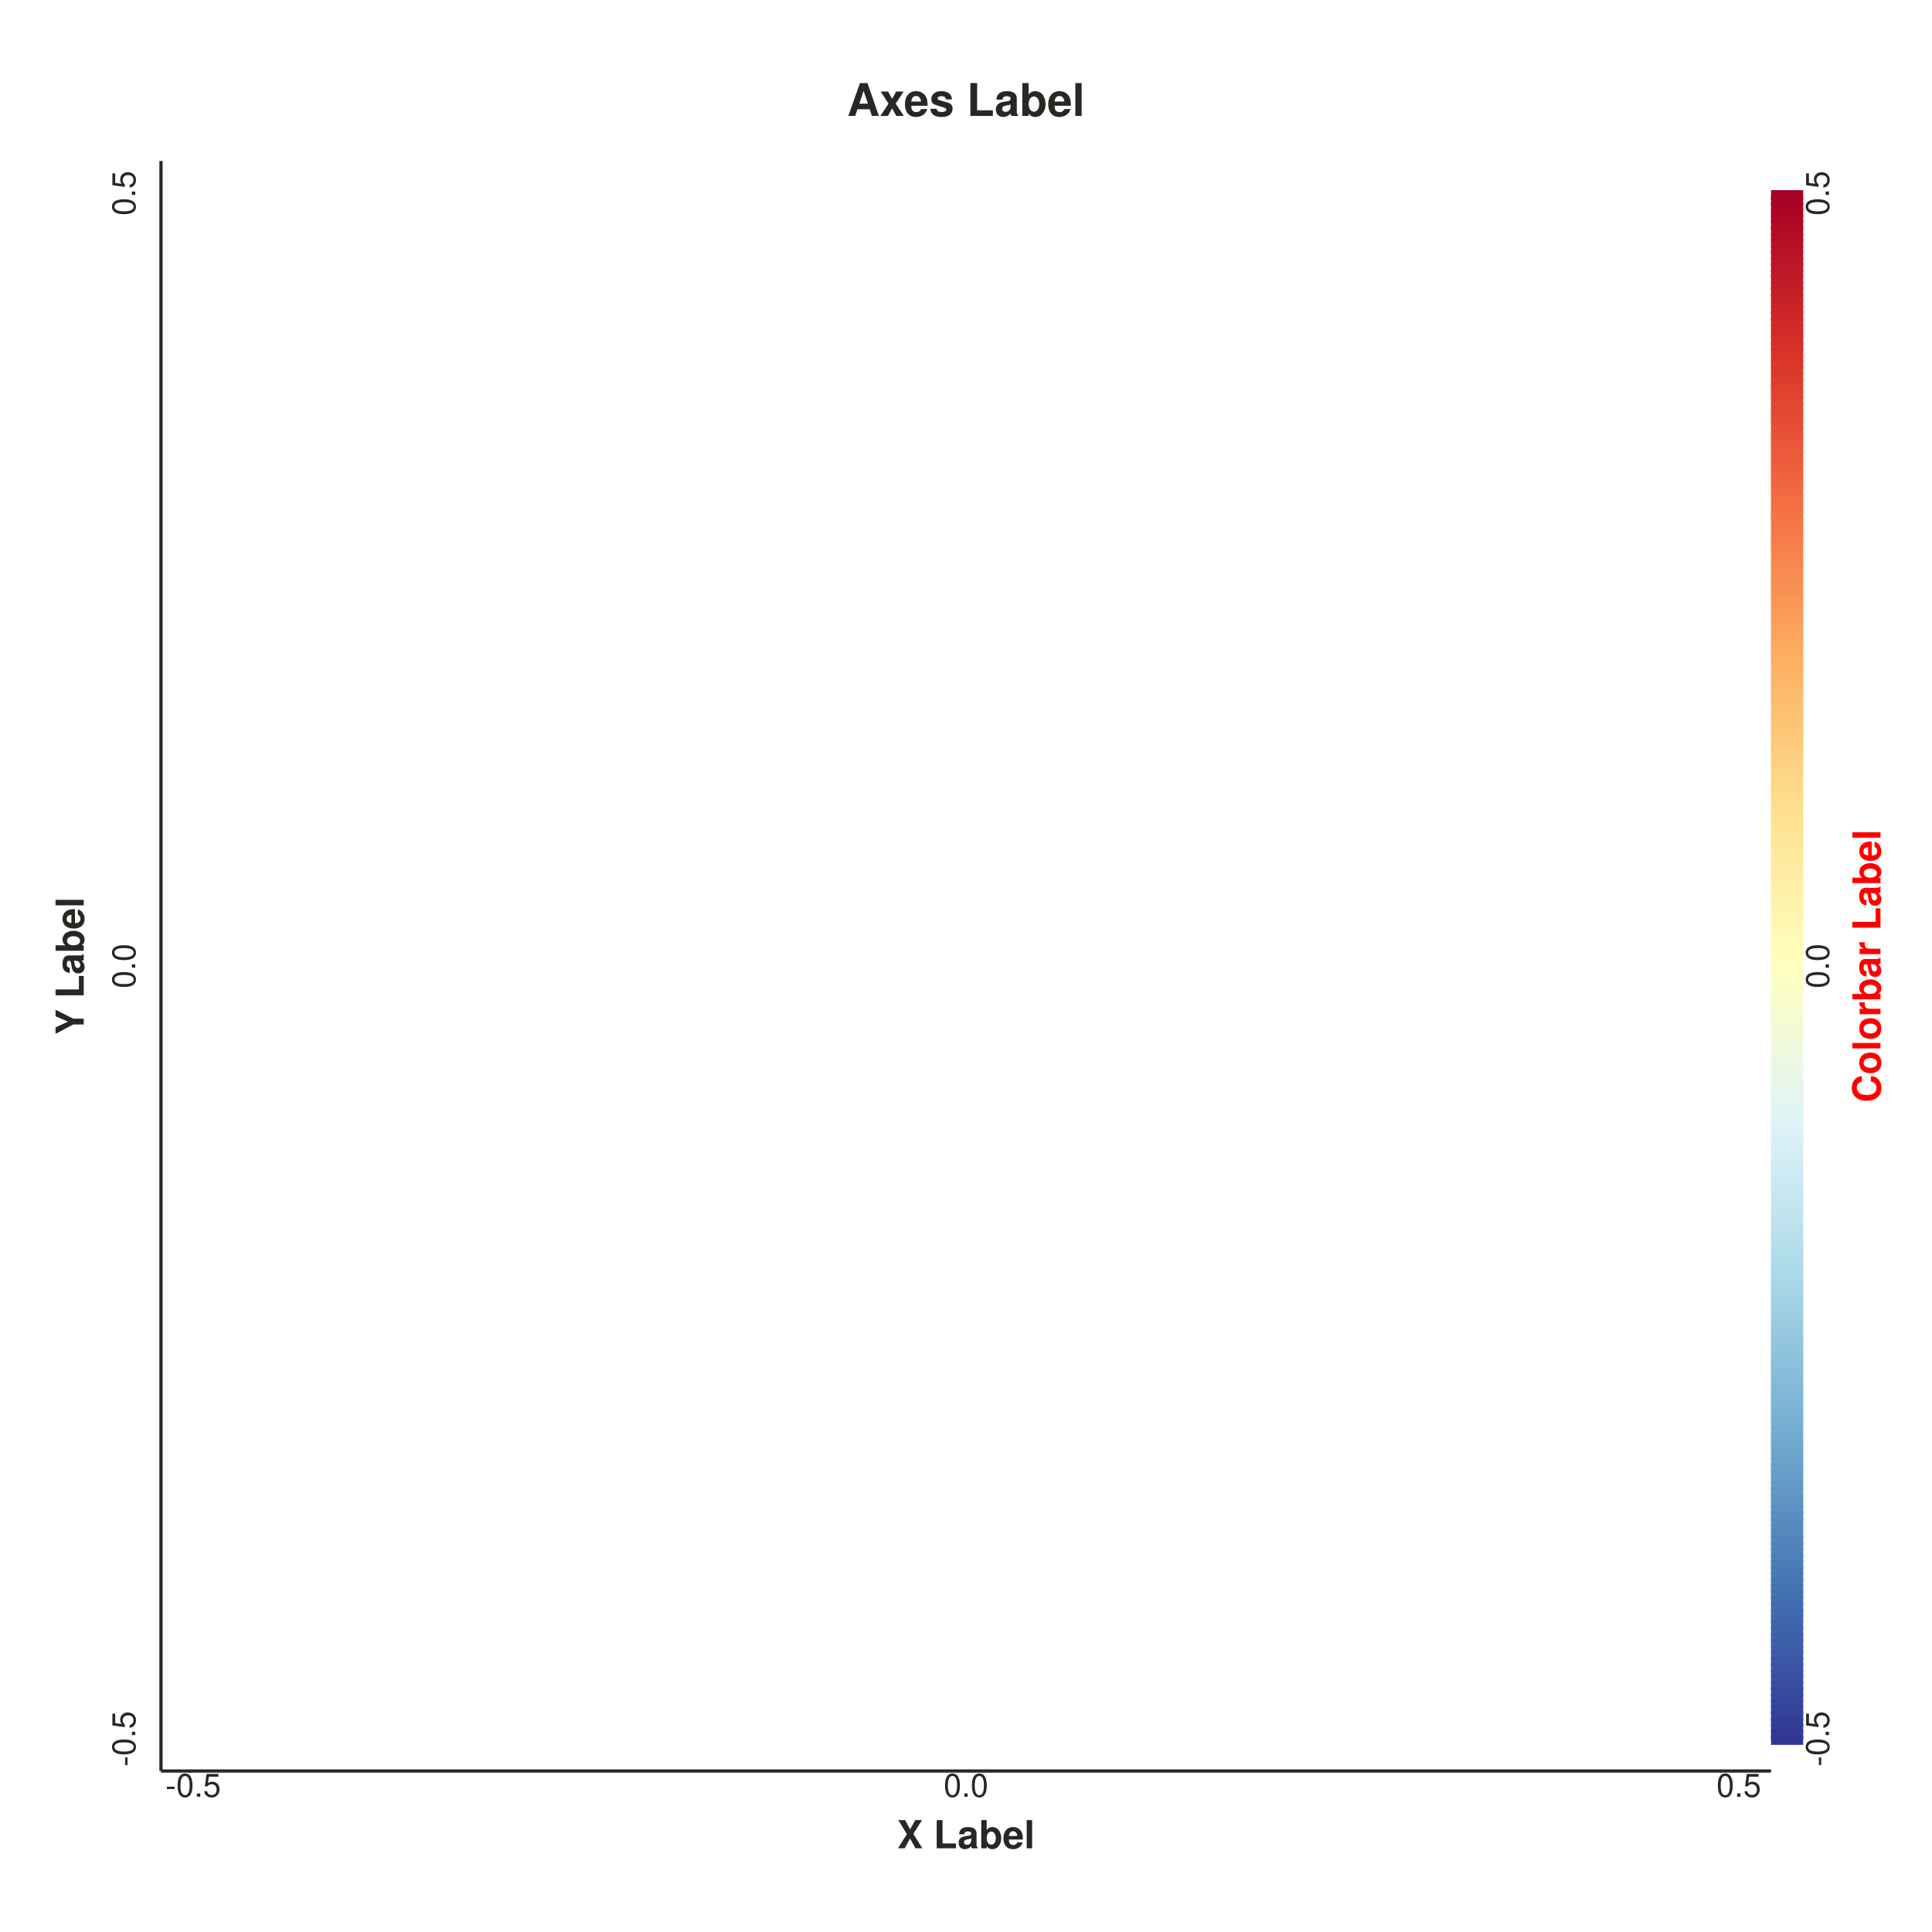
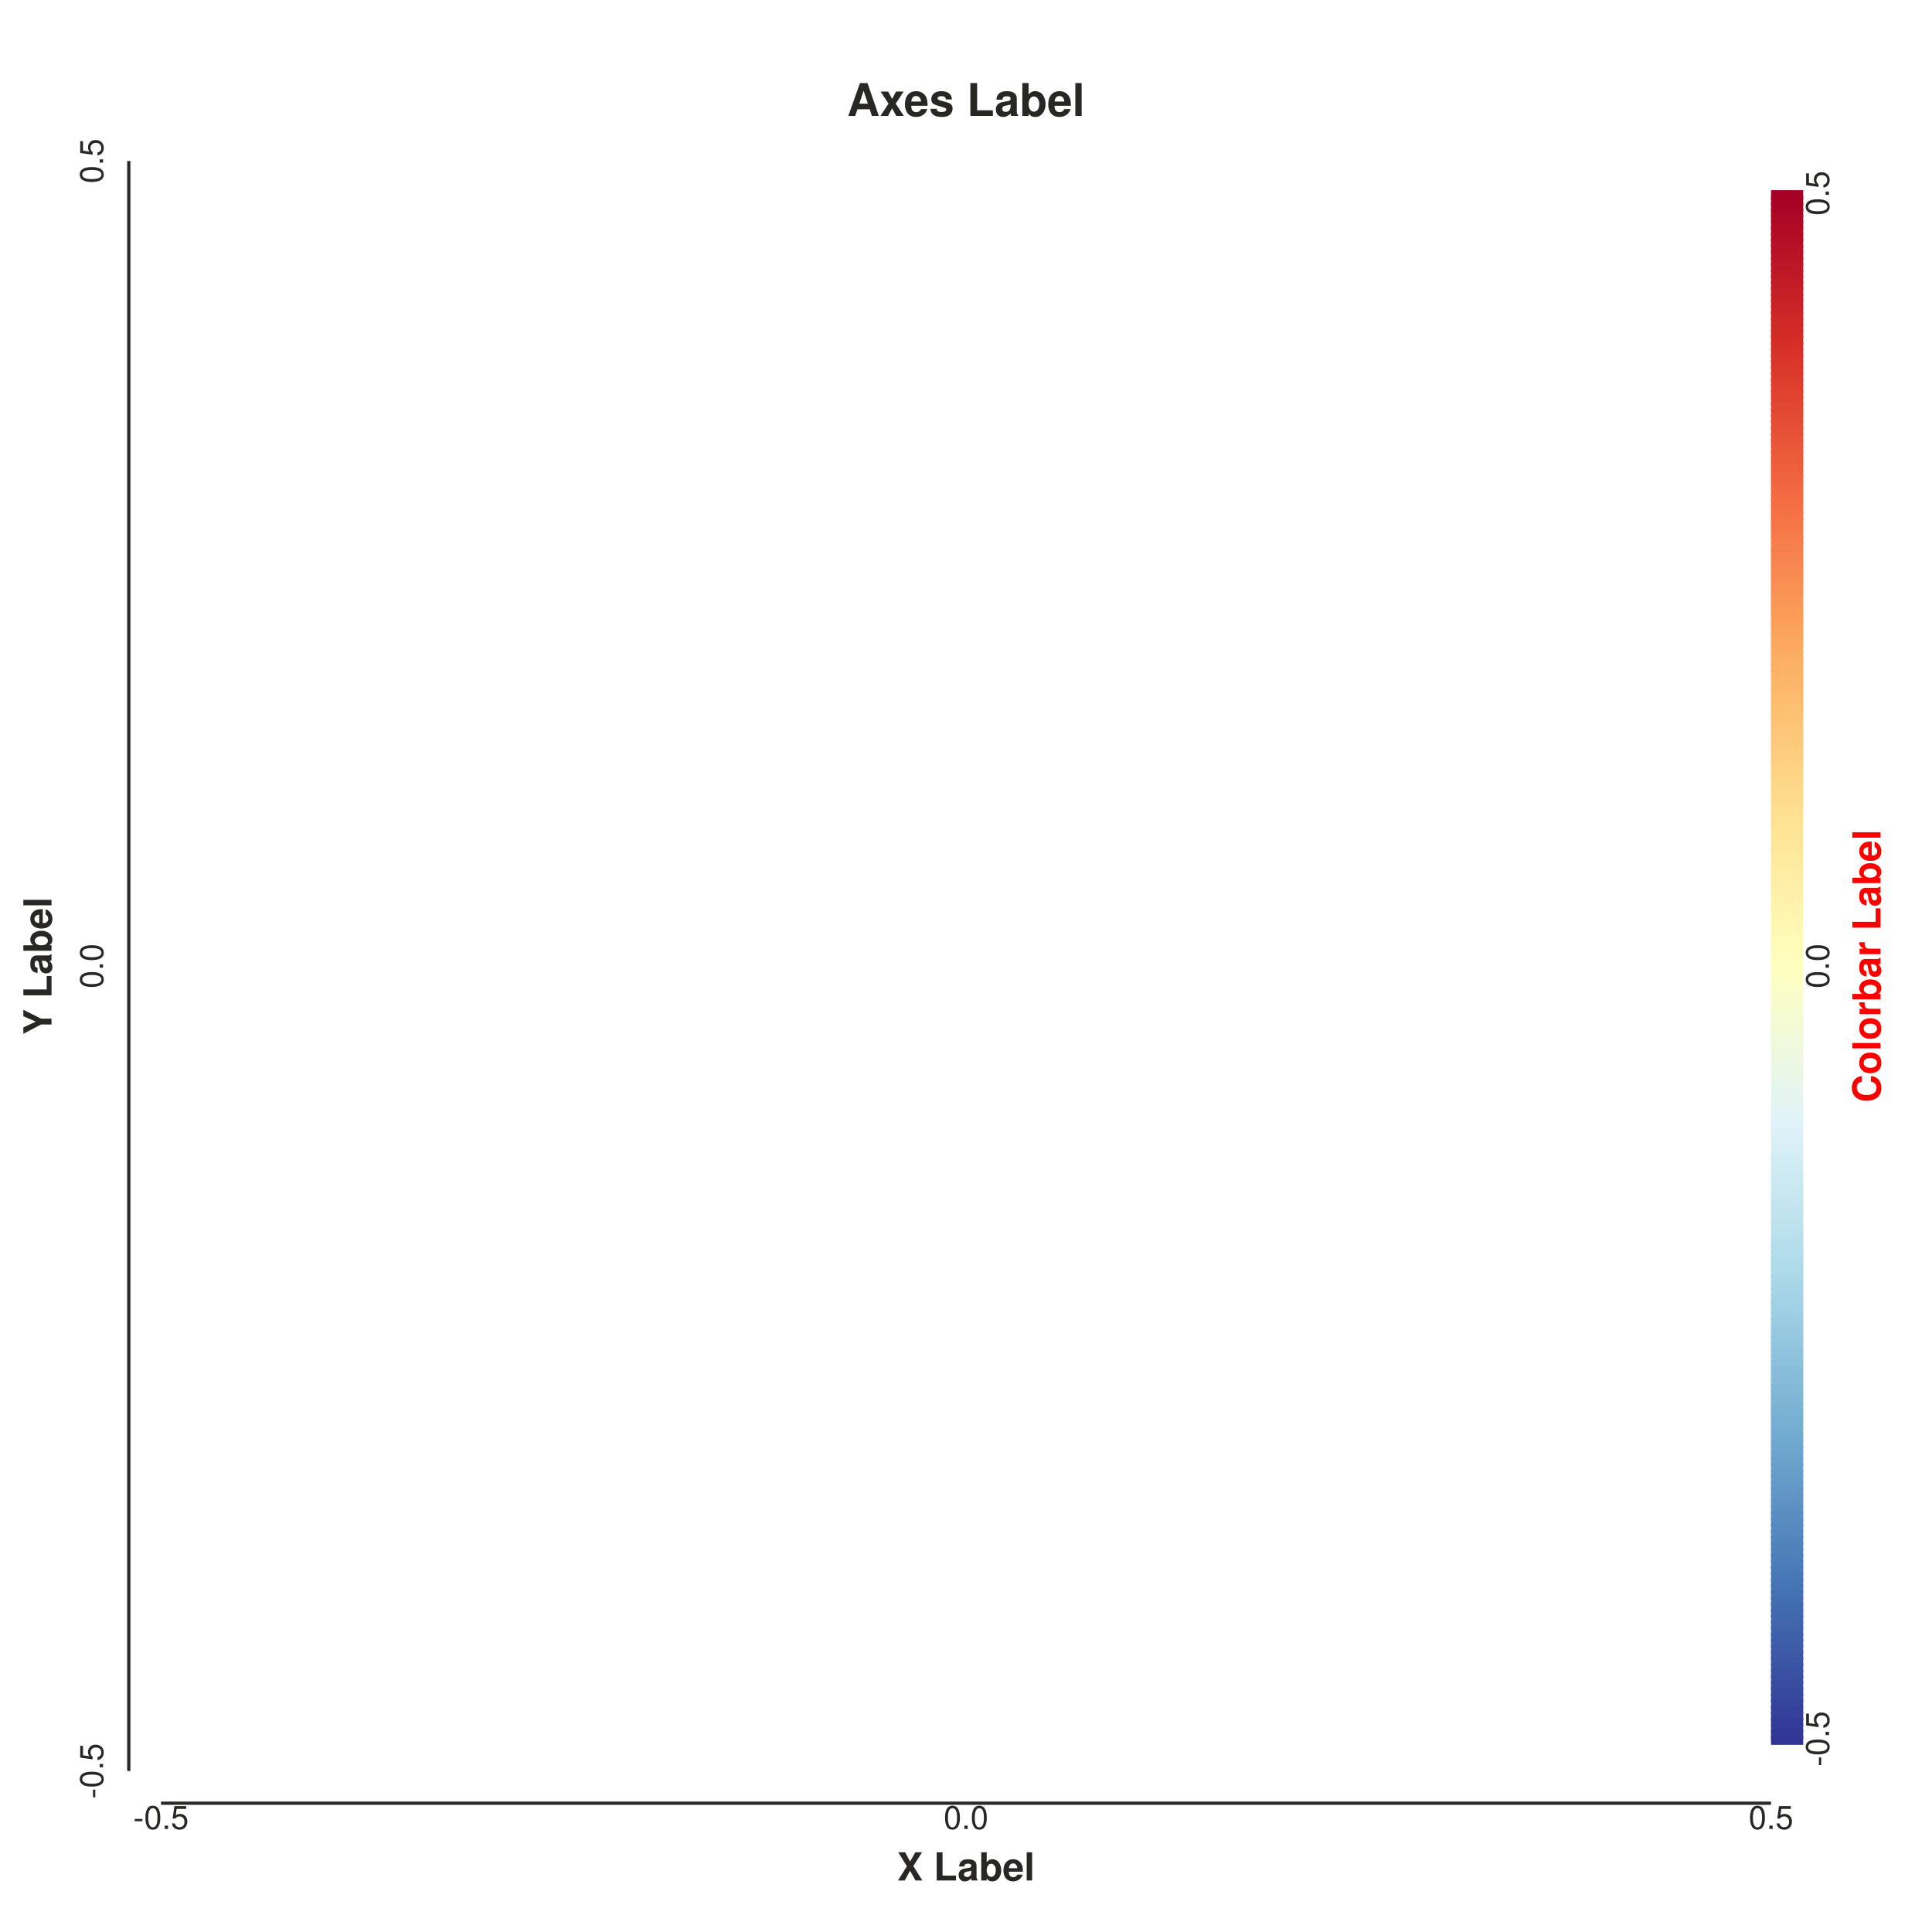
- <svg xmlns="http://www.w3.org/2000/svg" height="600px" id="tad67b047d6a0452ea44607492c985e0f" preserveAspectRatio="xMidYMid meet" style="background-color:transparent;fill:rgb(16.1%,15.3%,14.1%);fill-opacity:1.0;font-family:helvetica;font-size:12px;opacity:1.0;stroke:rgb(16.1%,15.3%,14.1%);stroke-opacity:1.0;stroke-width:1.0" viewBox="0 0 600 600" width="600px">
-   <g class="toyplot-axes-Cartesian" id="te97f34fe717a48dda8a0918923154b7d">
-     <clipPath id="t7660d9fd6c064dae98c4d56d64878d13">
-       <rect height="500.0" width="500.0" x="50.0" y="50.0" />
+ <svg xmlns="http://www.w3.org/2000/svg" height="600px" id="ta9444d2908e043528912132c8da3cff2" preserveAspectRatio="xMidYMid meet" style="background-color:transparent;fill:rgb(16.1%,15.3%,14.1%);fill-opacity:1.0;font-family:helvetica;font-size:12px;opacity:1.0;stroke:rgb(16.1%,15.3%,14.1%);stroke-opacity:1.0;stroke-width:1.0" viewBox="0 0 600 600" width="600px">
+   <g class="toyplot-axes-Cartesian" id="t49d919860e3647e69c3ad675864f06cf">
+     <clipPath id="t19ff2b7565f149308e9a0a585070898d">
+       <rect height="520.0" width="520.0" x="40.0" y="40.0" />
    </clipPath>
-     <g class="toyplot-coordinate-events" clip-path="url(#t7660d9fd6c064dae98c4d56d64878d13)" style="cursor:crosshair">
+     <g class="toyplot-coordinate-events" clip-path="url(#t19ff2b7565f149308e9a0a585070898d)" style="cursor:crosshair">
      <rect height="500.0" style="pointer-events:all;visibility:hidden" width="500.0" x="50.0" y="50.0" />
    </g>
    <g class="toyplot-coordinates" style="visibility:hidden">
      <rect height="14.0" style="fill:rgb(100%,100%,100%);fill-opacity:1.0;opacity:0.75;stroke:none" width="90.0" x="450.0" y="60.0" />
      <text style="alignment-baseline:middle;font-size:10px;font-weight:normal;stroke:none;text-anchor:middle" x="495.0" y="67.0" />
    </g>
-     <line style="" x1="50.0" x2="550.0" y1="550.0" y2="550.0" />
-     <g>
-       <text style="alignment-baseline:middle;baseline-shift:-80%;font-size:10px;font-weight:normal;stroke:none;text-anchor:middle" x="60.0" y="550.0">-0.5</text>
-       <text style="alignment-baseline:middle;baseline-shift:-80%;font-size:10px;font-weight:normal;stroke:none;text-anchor:middle" x="300.0" y="550.0">0.0</text>
-       <text style="alignment-baseline:middle;baseline-shift:-80%;font-size:10px;font-weight:normal;stroke:none;text-anchor:middle" x="540.0" y="550.0">0.5</text>
-     </g>
-     <text style="alignment-baseline:middle;baseline-shift:-200%;font-weight:bold;stroke:none;text-anchor:middle" x="300.0" y="550.0">X Label</text>
-     <line style="" x1="50.0" x2="50.0" y1="50.0" y2="550.0" />
-     <g>
-       <text style="alignment-baseline:middle;baseline-shift:80%;font-size:10px;font-weight:normal;stroke:none;text-anchor:middle" transform="rotate(-90, 50.0, 540.0)" x="50.0" y="540.0">-0.5</text>
-       <text style="alignment-baseline:middle;baseline-shift:80%;font-size:10px;font-weight:normal;stroke:none;text-anchor:middle" transform="rotate(-90, 50.0, 300.0)" x="50.0" y="300.0">0.0</text>
-       <text style="alignment-baseline:middle;baseline-shift:80%;font-size:10px;font-weight:normal;stroke:none;text-anchor:middle" transform="rotate(-90, 50.0, 60.0)" x="50.0" y="60.0">0.5</text>
-     </g>
-     <text style="alignment-baseline:middle;baseline-shift:200%;font-weight:bold;stroke:none;text-anchor:middle" transform="rotate(-90, 50.0, 300.0)" x="50.0" y="300.0">Y Label</text>
+     <g class="toyplot-axes-Axis" id="t7759de7f606842adad651f2b7eb9f773" transform="translate(50.0,560.0) rotate(0.0)">
+       <line style="" x1="0" x2="500.0" y1="0" y2="0" />
+       <g>
+         <text style="alignment-baseline:middle;baseline-shift:-80%;font-size:10px;font-weight:normal;stroke:none;text-anchor:middle" x="0.0" y="0">-0.5</text>
+         <text style="alignment-baseline:middle;baseline-shift:-80%;font-size:10px;font-weight:normal;stroke:none;text-anchor:middle" x="250.0" y="0">0.0</text>
+         <text style="alignment-baseline:middle;baseline-shift:-80%;font-size:10px;font-weight:normal;stroke:none;text-anchor:middle" x="500.0" y="0">0.5</text>
+       </g>
+       <text style="alignment-baseline:middle;baseline-shift:-200%;font-weight:bold;stroke:none;text-anchor:middle" x="250.0" y="0">X Label</text>
+     </g>
+     <g class="toyplot-axes-Axis" id="t09ddad54df3543dd999161dc04111554" transform="translate(40.0,550.0) rotate(-90.0)">
+       <line style="" x1="0" x2="500.0" y1="0" y2="0" />
+       <g>
+         <text style="alignment-baseline:middle;baseline-shift:80%;font-size:10px;font-weight:normal;stroke:none;text-anchor:middle" x="0.0" y="0">-0.5</text>
+         <text style="alignment-baseline:middle;baseline-shift:80%;font-size:10px;font-weight:normal;stroke:none;text-anchor:middle" x="250.0" y="0">0.0</text>
+         <text style="alignment-baseline:middle;baseline-shift:80%;font-size:10px;font-weight:normal;stroke:none;text-anchor:middle" x="500.0" y="0">0.5</text>
+       </g>
+       <text style="alignment-baseline:middle;baseline-shift:200%;font-weight:bold;stroke:none;text-anchor:middle" x="250.0" y="0">Y Label</text>
+     </g>
    <text style="alignment-baseline:middle;baseline-shift:100%;font-size:14px;font-weight:bold;stroke:none;text-anchor:middle" x="300.0" y="50.0">Axes Label</text>
  </g>
-   <g class="toyplot-mark-VColorBar" id="td8bb5b72dbf9496f9629db7511c895cd" style="">
+   <g class="toyplot-mark-VColorBar" id="t79576918c6d8495da832d795772042f5" style="">
    <rect height="2.824" style="fill:rgb(64.7%,0%,14.9%);fill-opacity:1.0;stroke:none" width="10.0" x="550.0" y="59.059" />
    <rect height="2.824" style="fill:rgb(65.5%,0.738%,14.9%);fill-opacity:1.0;stroke:none" width="10.0" x="550.0" y="60.941" />
    <rect height="2.824" style="fill:rgb(66.2%,1.48%,14.9%);fill-opacity:1.0;stroke:none" width="10.0" x="550.0" y="62.824" />
    <rect height="2.824" style="fill:rgb(67%,2.21%,14.9%);fill-opacity:1.0;stroke:none" width="10.0" x="550.0" y="64.706" />
    <rect height="2.824" style="fill:rgb(67.8%,2.95%,15%);fill-opacity:1.0;stroke:none" width="10.0" x="550.0" y="66.588" />
    <rect height="2.824" style="fill:rgb(68.6%,3.69%,15%);fill-opacity:1.0;stroke:none" width="10.0" x="550.0" y="68.471" />
    <rect height="2.824" style="fill:rgb(69.3%,4.43%,15%);fill-opacity:1.0;stroke:none" width="10.0" x="550.0" y="70.353" />
    <rect height="2.824" style="fill:rgb(70.1%,5.17%,15%);fill-opacity:1.0;stroke:none" width="10.0" x="550.0" y="72.235" />
    <rect height="2.824" style="fill:rgb(70.9%,5.91%,15%);fill-opacity:1.0;stroke:none" width="10.0" x="550.0" y="74.118" />
    <rect height="2.824" style="fill:rgb(71.6%,6.64%,15%);fill-opacity:1.0;stroke:none" width="10.0" x="550.0" y="76.0" />
    <rect height="2.824" style="fill:rgb(72.4%,7.38%,15.1%);fill-opacity:1.0;stroke:none" width="10.0" x="550.0" y="77.882" />
    <rect height="2.824" style="fill:rgb(73.2%,8.12%,15.1%);fill-opacity:1.0;stroke:none" width="10.0" x="550.0" y="79.765" />
    <rect height="2.824" style="fill:rgb(73.9%,8.86%,15.1%);fill-opacity:1.0;stroke:none" width="10.0" x="550.0" y="81.647" />
    <rect height="2.824" style="fill:rgb(74.7%,9.6%,15.1%);fill-opacity:1.0;stroke:none" width="10.0" x="550.0" y="83.529" />
    <rect height="2.824" style="fill:rgb(75.5%,10.3%,15.1%);fill-opacity:1.0;stroke:none" width="10.0" x="550.0" y="85.412" />
    <rect height="2.824" style="fill:rgb(76.2%,11.1%,15.1%);fill-opacity:1.0;stroke:none" width="10.0" x="550.0" y="87.294" />
    <rect height="2.824" style="fill:rgb(77%,11.8%,15.1%);fill-opacity:1.0;stroke:none" width="10.0" x="550.0" y="89.176" />
    <rect height="2.824" style="fill:rgb(77.8%,12.5%,15.2%);fill-opacity:1.0;stroke:none" width="10.0" x="550.0" y="91.059" />
    <rect height="2.824" style="fill:rgb(78.5%,13.3%,15.2%);fill-opacity:1.0;stroke:none" width="10.0" x="550.0" y="92.941" />
    <rect height="2.824" style="fill:rgb(79.3%,14%,15.2%);fill-opacity:1.0;stroke:none" width="10.0" x="550.0" y="94.824" />
    <rect height="2.824" style="fill:rgb(80.1%,14.8%,15.2%);fill-opacity:1.0;stroke:none" width="10.0" x="550.0" y="96.706" />
    <rect height="2.824" style="fill:rgb(80.9%,15.5%,15.2%);fill-opacity:1.0;stroke:none" width="10.0" x="550.0" y="98.588" />
    <rect height="2.824" style="fill:rgb(81.6%,16.2%,15.2%);fill-opacity:1.0;stroke:none" width="10.0" x="550.0" y="100.471" />
    <rect height="2.824" style="fill:rgb(82.4%,17%,15.3%);fill-opacity:1.0;stroke:none" width="10.0" x="550.0" y="102.353" />
    <rect height="2.824" style="fill:rgb(83.2%,17.7%,15.3%);fill-opacity:1.0;stroke:none" width="10.0" x="550.0" y="104.235" />
    <rect height="2.824" style="fill:rgb(83.9%,18.5%,15.3%);fill-opacity:1.0;stroke:none" width="10.0" x="550.0" y="106.118" />
    <rect height="2.824" style="fill:rgb(84.5%,19.3%,15.5%);fill-opacity:1.0;stroke:none" width="10.0" x="550.0" y="108.0" />
    <rect height="2.824" style="fill:rgb(85%,20.2%,15.9%);fill-opacity:1.0;stroke:none" width="10.0" x="550.0" y="109.882" />
    <rect height="2.824" style="fill:rgb(85.4%,21.2%,16.4%);fill-opacity:1.0;stroke:none" width="10.0" x="550.0" y="111.765" />
    <rect height="2.824" style="fill:rgb(85.9%,22.1%,16.8%);fill-opacity:1.0;stroke:none" width="10.0" x="550.0" y="113.647" />
    <rect height="2.824" style="fill:rgb(86.3%,23%,17.2%);fill-opacity:1.0;stroke:none" width="10.0" x="550.0" y="115.529" />
    <rect height="2.824" style="fill:rgb(86.8%,24%,17.7%);fill-opacity:1.0;stroke:none" width="10.0" x="550.0" y="117.412" />
    <rect height="2.824" style="fill:rgb(87.2%,24.9%,18.1%);fill-opacity:1.0;stroke:none" width="10.0" x="550.0" y="119.294" />
    <rect height="2.824" style="fill:rgb(87.7%,25.9%,18.5%);fill-opacity:1.0;stroke:none" width="10.0" x="550.0" y="121.176" />
    <rect height="2.824" style="fill:rgb(88.1%,26.8%,19%);fill-opacity:1.0;stroke:none" width="10.0" x="550.0" y="123.059" />
    <rect height="2.824" style="fill:rgb(88.6%,27.7%,19.4%);fill-opacity:1.0;stroke:none" width="10.0" x="550.0" y="124.941" />
    <rect height="2.824" style="fill:rgb(89%,28.7%,19.8%);fill-opacity:1.0;stroke:none" width="10.0" x="550.0" y="126.824" />
    <rect height="2.824" style="fill:rgb(89.4%,29.6%,20.2%);fill-opacity:1.0;stroke:none" width="10.0" x="550.0" y="128.706" />
    <rect height="2.824" style="fill:rgb(89.9%,30.5%,20.7%);fill-opacity:1.0;stroke:none" width="10.0" x="550.0" y="130.588" />
    <rect height="2.824" style="fill:rgb(90.3%,31.5%,21.1%);fill-opacity:1.0;stroke:none" width="10.0" x="550.0" y="132.471" />
    <rect height="2.824" style="fill:rgb(90.8%,32.4%,21.5%);fill-opacity:1.0;stroke:none" width="10.0" x="550.0" y="134.353" />
    <rect height="2.824" style="fill:rgb(91.2%,33.4%,22%);fill-opacity:1.0;stroke:none" width="10.0" x="550.0" y="136.235" />
    <rect height="2.824" style="fill:rgb(91.7%,34.3%,22.4%);fill-opacity:1.0;stroke:none" width="10.0" x="550.0" y="138.118" />
    <rect height="2.824" style="fill:rgb(92.1%,35.2%,22.8%);fill-opacity:1.0;stroke:none" width="10.0" x="550.0" y="140.0" />
    <rect height="2.824" style="fill:rgb(92.6%,36.2%,23.3%);fill-opacity:1.0;stroke:none" width="10.0" x="550.0" y="141.882" />
    <rect height="2.824" style="fill:rgb(93%,37.1%,23.7%);fill-opacity:1.0;stroke:none" width="10.0" x="550.0" y="143.765" />
    <rect height="2.824" style="fill:rgb(93.5%,38.1%,24.1%);fill-opacity:1.0;stroke:none" width="10.0" x="550.0" y="145.647" />
    <rect height="2.824" style="fill:rgb(93.9%,39%,24.6%);fill-opacity:1.0;stroke:none" width="10.0" x="550.0" y="147.529" />
    <rect height="2.824" style="fill:rgb(94.3%,39.9%,25%);fill-opacity:1.0;stroke:none" width="10.0" x="550.0" y="149.412" />
    <rect height="2.824" style="fill:rgb(94.8%,40.9%,25.4%);fill-opacity:1.0;stroke:none" width="10.0" x="550.0" y="151.294" />
    <rect height="2.824" style="fill:rgb(95.2%,41.8%,25.8%);fill-opacity:1.0;stroke:none" width="10.0" x="550.0" y="153.176" />
    <rect height="2.824" style="fill:rgb(95.7%,42.7%,26.3%);fill-opacity:1.0;stroke:none" width="10.0" x="550.0" y="155.059" />
    <rect height="2.824" style="fill:rgb(95.8%,43.7%,26.7%);fill-opacity:1.0;stroke:none" width="10.0" x="550.0" y="156.941" />
    <rect height="2.824" style="fill:rgb(96%,44.7%,27.2%);fill-opacity:1.0;stroke:none" width="10.0" x="550.0" y="158.824" />
    <rect height="2.824" style="fill:rgb(96.1%,45.7%,27.7%);fill-opacity:1.0;stroke:none" width="10.0" x="550.0" y="160.706" />
    <rect height="2.824" style="fill:rgb(96.2%,46.7%,28.1%);fill-opacity:1.0;stroke:none" width="10.0" x="550.0" y="162.588" />
    <rect height="2.824" style="fill:rgb(96.4%,47.7%,28.6%);fill-opacity:1.0;stroke:none" width="10.0" x="550.0" y="164.471" />
    <rect height="2.824" style="fill:rgb(96.5%,48.7%,29%);fill-opacity:1.0;stroke:none" width="10.0" x="550.0" y="166.353" />
    <rect height="2.824" style="fill:rgb(96.7%,49.7%,29.5%);fill-opacity:1.0;stroke:none" width="10.0" x="550.0" y="168.235" />
    <rect height="2.824" style="fill:rgb(96.8%,50.7%,30%);fill-opacity:1.0;stroke:none" width="10.0" x="550.0" y="170.118" />
    <rect height="2.824" style="fill:rgb(96.9%,51.7%,30.4%);fill-opacity:1.0;stroke:none" width="10.0" x="550.0" y="172.0" />
    <rect height="2.824" style="fill:rgb(97.1%,52.7%,30.9%);fill-opacity:1.0;stroke:none" width="10.0" x="550.0" y="173.882" />
    <rect height="2.824" style="fill:rgb(97.2%,53.7%,31.3%);fill-opacity:1.0;stroke:none" width="10.0" x="550.0" y="175.765" />
    <rect height="2.824" style="fill:rgb(97.3%,54.7%,31.8%);fill-opacity:1.0;stroke:none" width="10.0" x="550.0" y="177.647" />
    <rect height="2.824" style="fill:rgb(97.5%,55.7%,32.3%);fill-opacity:1.0;stroke:none" width="10.0" x="550.0" y="179.529" />
    <rect height="2.824" style="fill:rgb(97.6%,56.7%,32.7%);fill-opacity:1.0;stroke:none" width="10.0" x="550.0" y="181.412" />
    <rect height="2.824" style="fill:rgb(97.8%,57.7%,33.2%);fill-opacity:1.0;stroke:none" width="10.0" x="550.0" y="183.294" />
    <rect height="2.824" style="fill:rgb(97.9%,58.7%,33.7%);fill-opacity:1.0;stroke:none" width="10.0" x="550.0" y="185.176" />
    <rect height="2.824" style="fill:rgb(98%,59.7%,34.1%);fill-opacity:1.0;stroke:none" width="10.0" x="550.0" y="187.059" />
    <rect height="2.824" style="fill:rgb(98.2%,60.7%,34.6%);fill-opacity:1.0;stroke:none" width="10.0" x="550.0" y="188.941" />
    <rect height="2.824" style="fill:rgb(98.3%,61.7%,35%);fill-opacity:1.0;stroke:none" width="10.0" x="550.0" y="190.824" />
    <rect height="2.824" style="fill:rgb(98.5%,62.7%,35.5%);fill-opacity:1.0;stroke:none" width="10.0" x="550.0" y="192.706" />
    <rect height="2.824" style="fill:rgb(98.6%,63.7%,36%);fill-opacity:1.0;stroke:none" width="10.0" x="550.0" y="194.588" />
    <rect height="2.824" style="fill:rgb(98.7%,64.7%,36.4%);fill-opacity:1.0;stroke:none" width="10.0" x="550.0" y="196.471" />
    <rect height="2.824" style="fill:rgb(98.9%,65.7%,36.9%);fill-opacity:1.0;stroke:none" width="10.0" x="550.0" y="198.353" />
    <rect height="2.824" style="fill:rgb(99%,66.7%,37.3%);fill-opacity:1.0;stroke:none" width="10.0" x="550.0" y="200.235" />
    <rect height="2.824" style="fill:rgb(99.1%,67.7%,37.8%);fill-opacity:1.0;stroke:none" width="10.0" x="550.0" y="202.118" />
    <rect height="2.824" style="fill:rgb(99.2%,68.6%,38.4%);fill-opacity:1.0;stroke:none" width="10.0" x="550.0" y="204" />
    <rect height="2.824" style="fill:rgb(99.2%,69.4%,39.1%);fill-opacity:1.0;stroke:none" width="10.0" x="550.0" y="205.882" />
    <rect height="2.824" style="fill:rgb(99.3%,70.2%,39.8%);fill-opacity:1.0;stroke:none" width="10.0" x="550.0" y="207.765" />
    <rect height="2.824" style="fill:rgb(99.3%,70.9%,40.6%);fill-opacity:1.0;stroke:none" width="10.0" x="550.0" y="209.647" />
    <rect height="2.824" style="fill:rgb(99.3%,71.7%,41.3%);fill-opacity:1.0;stroke:none" width="10.0" x="550.0" y="211.529" />
    <rect height="2.824" style="fill:rgb(99.3%,72.5%,42%);fill-opacity:1.0;stroke:none" width="10.0" x="550.0" y="213.412" />
    <rect height="2.824" style="fill:rgb(99.3%,73.2%,42.7%);fill-opacity:1.0;stroke:none" width="10.0" x="550.0" y="215.294" />
    <rect height="2.824" style="fill:rgb(99.3%,74%,43.5%);fill-opacity:1.0;stroke:none" width="10.0" x="550.0" y="217.176" />
    <rect height="2.824" style="fill:rgb(99.3%,74.8%,44.2%);fill-opacity:1.0;stroke:none" width="10.0" x="550.0" y="219.059" />
    <rect height="2.824" style="fill:rgb(99.4%,75.5%,44.9%);fill-opacity:1.0;stroke:none" width="10.0" x="550.0" y="220.941" />
    <rect height="2.824" style="fill:rgb(99.4%,76.3%,45.6%);fill-opacity:1.0;stroke:none" width="10.0" x="550.0" y="222.824" />
    <rect height="2.824" style="fill:rgb(99.4%,77.1%,46.4%);fill-opacity:1.0;stroke:none" width="10.0" x="550.0" y="224.706" />
    <rect height="2.824" style="fill:rgb(99.4%,77.8%,47.1%);fill-opacity:1.0;stroke:none" width="10.0" x="550.0" y="226.588" />
    <rect height="2.824" style="fill:rgb(99.4%,78.6%,47.8%);fill-opacity:1.0;stroke:none" width="10.0" x="550.0" y="228.471" />
    <rect height="2.824" style="fill:rgb(99.4%,79.4%,48.5%);fill-opacity:1.0;stroke:none" width="10.0" x="550.0" y="230.353" />
    <rect height="2.824" style="fill:rgb(99.5%,80.2%,49.2%);fill-opacity:1.0;stroke:none" width="10.0" x="550.0" y="232.235" />
    <rect height="2.824" style="fill:rgb(99.5%,80.9%,50%);fill-opacity:1.0;stroke:none" width="10.0" x="550.0" y="234.118" />
    <rect height="2.824" style="fill:rgb(99.5%,81.7%,50.7%);fill-opacity:1.0;stroke:none" width="10.0" x="550.0" y="236" />
    <rect height="2.824" style="fill:rgb(99.5%,82.5%,51.4%);fill-opacity:1.0;stroke:none" width="10.0" x="550.0" y="237.882" />
    <rect height="2.824" style="fill:rgb(99.5%,83.2%,52.1%);fill-opacity:1.0;stroke:none" width="10.0" x="550.0" y="239.765" />
    <rect height="2.824" style="fill:rgb(99.5%,84%,52.9%);fill-opacity:1.0;stroke:none" width="10.0" x="550.0" y="241.647" />
    <rect height="2.824" style="fill:rgb(99.5%,84.8%,53.6%);fill-opacity:1.0;stroke:none" width="10.0" x="550.0" y="243.529" />
    <rect height="2.824" style="fill:rgb(99.6%,85.5%,54.3%);fill-opacity:1.0;stroke:none" width="10.0" x="550.0" y="245.412" />
    <rect height="2.824" style="fill:rgb(99.6%,86.3%,55%);fill-opacity:1.0;stroke:none" width="10.0" x="550.0" y="247.294" />
    <rect height="2.824" style="fill:rgb(99.6%,87.1%,55.7%);fill-opacity:1.0;stroke:none" width="10.0" x="550.0" y="249.176" />
    <rect height="2.824" style="fill:rgb(99.6%,87.8%,56.5%);fill-opacity:1.0;stroke:none" width="10.0" x="550.0" y="251.059" />
    <rect height="2.824" style="fill:rgb(99.6%,88.3%,57.2%);fill-opacity:1.0;stroke:none" width="10.0" x="550.0" y="252.941" />
    <rect height="2.824" style="fill:rgb(99.6%,88.8%,57.9%);fill-opacity:1.0;stroke:none" width="10.0" x="550.0" y="254.824" />
    <rect height="2.824" style="fill:rgb(99.7%,89.3%,58.6%);fill-opacity:1.0;stroke:none" width="10.0" x="550.0" y="256.706" />
    <rect height="2.824" style="fill:rgb(99.7%,89.8%,59.4%);fill-opacity:1.0;stroke:none" width="10.0" x="550.0" y="258.588" />
    <rect height="2.824" style="fill:rgb(99.7%,90.2%,60.1%);fill-opacity:1.0;stroke:none" width="10.0" x="550.0" y="260.471" />
    <rect height="2.824" style="fill:rgb(99.7%,90.7%,60.8%);fill-opacity:1.0;stroke:none" width="10.0" x="550.0" y="262.353" />
    <rect height="2.824" style="fill:rgb(99.7%,91.2%,61.5%);fill-opacity:1.0;stroke:none" width="10.0" x="550.0" y="264.235" />
    <rect height="2.824" style="fill:rgb(99.7%,91.7%,62.3%);fill-opacity:1.0;stroke:none" width="10.0" x="550.0" y="266.118" />
    <rect height="2.824" style="fill:rgb(99.7%,92.1%,63%);fill-opacity:1.0;stroke:none" width="10.0" x="550.0" y="268.0" />
    <rect height="2.824" style="fill:rgb(99.8%,92.6%,63.7%);fill-opacity:1.0;stroke:none" width="10.0" x="550.0" y="269.882" />
    <rect height="2.824" style="fill:rgb(99.8%,93.1%,64.4%);fill-opacity:1.0;stroke:none" width="10.0" x="550.0" y="271.765" />
    <rect height="2.824" style="fill:rgb(99.8%,93.6%,65.1%);fill-opacity:1.0;stroke:none" width="10.0" x="550.0" y="273.647" />
    <rect height="2.824" style="fill:rgb(99.8%,94%,65.9%);fill-opacity:1.0;stroke:none" width="10.0" x="550.0" y="275.529" />
    <rect height="2.824" style="fill:rgb(99.8%,94.5%,66.6%);fill-opacity:1.0;stroke:none" width="10.0" x="550.0" y="277.412" />
    <rect height="2.824" style="fill:rgb(99.8%,95%,67.3%);fill-opacity:1.0;stroke:none" width="10.0" x="550.0" y="279.294" />
    <rect height="2.824" style="fill:rgb(99.9%,95.5%,68%);fill-opacity:1.0;stroke:none" width="10.0" x="550.0" y="281.176" />
    <rect height="2.824" style="fill:rgb(99.9%,95.9%,68.8%);fill-opacity:1.0;stroke:none" width="10.0" x="550.0" y="283.059" />
    <rect height="2.824" style="fill:rgb(99.9%,96.4%,69.5%);fill-opacity:1.0;stroke:none" width="10.0" x="550.0" y="284.941" />
    <rect height="2.824" style="fill:rgb(99.9%,96.9%,70.2%);fill-opacity:1.0;stroke:none" width="10.0" x="550.0" y="286.824" />
    <rect height="2.824" style="fill:rgb(99.9%,97.4%,70.9%);fill-opacity:1.0;stroke:none" width="10.0" x="550.0" y="288.706" />
    <rect height="2.824" style="fill:rgb(99.9%,97.9%,71.6%);fill-opacity:1.0;stroke:none" width="10.0" x="550.0" y="290.588" />
    <rect height="2.824" style="fill:rgb(99.9%,98.3%,72.4%);fill-opacity:1.0;stroke:none" width="10.0" x="550.0" y="292.471" />
    <rect height="2.824" style="fill:rgb(100%,98.8%,73.1%);fill-opacity:1.0;stroke:none" width="10.0" x="550.0" y="294.353" />
    <rect height="2.824" style="fill:rgb(100%,99.3%,73.8%);fill-opacity:1.0;stroke:none" width="10.0" x="550.0" y="296.235" />
    <rect height="2.824" style="fill:rgb(100%,99.8%,74.5%);fill-opacity:1.0;stroke:none" width="10.0" x="550.0" y="298.118" />
    <rect height="2.824" style="fill:rgb(99.8%,99.9%,75.3%);fill-opacity:1.0;stroke:none" width="10.0" x="550.0" y="300.0" />
    <rect height="2.824" style="fill:rgb(99.3%,99.7%,76.2%);fill-opacity:1.0;stroke:none" width="10.0" x="550.0" y="301.882" />
    <rect height="2.824" style="fill:rgb(98.8%,99.5%,77.1%);fill-opacity:1.0;stroke:none" width="10.0" x="550.0" y="303.765" />
    <rect height="2.824" style="fill:rgb(98.3%,99.4%,78%);fill-opacity:1.0;stroke:none" width="10.0" x="550.0" y="305.647" />
    <rect height="2.824" style="fill:rgb(97.9%,99.2%,78.8%);fill-opacity:1.0;stroke:none" width="10.0" x="550.0" y="307.529" />
    <rect height="2.824" style="fill:rgb(97.4%,99%,79.7%);fill-opacity:1.0;stroke:none" width="10.0" x="550.0" y="309.412" />
    <rect height="2.824" style="fill:rgb(96.9%,98.8%,80.6%);fill-opacity:1.0;stroke:none" width="10.0" x="550.0" y="311.294" />
    <rect height="2.824" style="fill:rgb(96.4%,98.6%,81.5%);fill-opacity:1.0;stroke:none" width="10.0" x="550.0" y="313.176" />
    <rect height="2.824" style="fill:rgb(95.9%,98.4%,82.4%);fill-opacity:1.0;stroke:none" width="10.0" x="550.0" y="315.059" />
    <rect height="2.824" style="fill:rgb(95.5%,98.2%,83.2%);fill-opacity:1.0;stroke:none" width="10.0" x="550.0" y="316.941" />
    <rect height="2.824" style="fill:rgb(95%,98.1%,84.1%);fill-opacity:1.0;stroke:none" width="10.0" x="550.0" y="318.824" />
    <rect height="2.824" style="fill:rgb(94.5%,97.9%,85%);fill-opacity:1.0;stroke:none" width="10.0" x="550.0" y="320.706" />
    <rect height="2.824" style="fill:rgb(94%,97.7%,85.9%);fill-opacity:1.0;stroke:none" width="10.0" x="550.0" y="322.588" />
    <rect height="2.824" style="fill:rgb(93.6%,97.5%,86.7%);fill-opacity:1.0;stroke:none" width="10.0" x="550.0" y="324.471" />
    <rect height="2.824" style="fill:rgb(93.1%,97.3%,87.6%);fill-opacity:1.0;stroke:none" width="10.0" x="550.0" y="326.353" />
    <rect height="2.824" style="fill:rgb(92.6%,97.1%,88.5%);fill-opacity:1.0;stroke:none" width="10.0" x="550.0" y="328.235" />
    <rect height="2.824" style="fill:rgb(92.1%,97%,89.4%);fill-opacity:1.0;stroke:none" width="10.0" x="550.0" y="330.118" />
    <rect height="2.824" style="fill:rgb(91.7%,96.8%,90.2%);fill-opacity:1.0;stroke:none" width="10.0" x="550.0" y="332" />
    <rect height="2.824" style="fill:rgb(91.2%,96.6%,91.1%);fill-opacity:1.0;stroke:none" width="10.0" x="550.0" y="333.882" />
    <rect height="2.824" style="fill:rgb(90.7%,96.4%,92%);fill-opacity:1.0;stroke:none" width="10.0" x="550.0" y="335.765" />
    <rect height="2.824" style="fill:rgb(90.2%,96.2%,92.9%);fill-opacity:1.0;stroke:none" width="10.0" x="550.0" y="337.647" />
    <rect height="2.824" style="fill:rgb(89.8%,96%,93.7%);fill-opacity:1.0;stroke:none" width="10.0" x="550.0" y="339.529" />
    <rect height="2.824" style="fill:rgb(89.3%,95.8%,94.6%);fill-opacity:1.0;stroke:none" width="10.0" x="550.0" y="341.412" />
    <rect height="2.824" style="fill:rgb(88.8%,95.7%,95.5%);fill-opacity:1.0;stroke:none" width="10.0" x="550.0" y="343.294" />
    <rect height="2.824" style="fill:rgb(88.3%,95.5%,96.4%);fill-opacity:1.0;stroke:none" width="10.0" x="550.0" y="345.176" />
    <rect height="2.824" style="fill:rgb(87.8%,95.3%,97.3%);fill-opacity:1.0;stroke:none" width="10.0" x="550.0" y="347.059" />
    <rect height="2.824" style="fill:rgb(87%,94.9%,97%);fill-opacity:1.0;stroke:none" width="10.0" x="550.0" y="348.941" />
    <rect height="2.824" style="fill:rgb(86.2%,94.5%,96.8%);fill-opacity:1.0;stroke:none" width="10.0" x="550.0" y="350.824" />
    <rect height="2.824" style="fill:rgb(85.4%,94.1%,96.6%);fill-opacity:1.0;stroke:none" width="10.0" x="550.0" y="352.706" />
    <rect height="2.824" style="fill:rgb(84.6%,93.7%,96.3%);fill-opacity:1.0;stroke:none" width="10.0" x="550.0" y="354.588" />
    <rect height="2.824" style="fill:rgb(83.8%,93.3%,96.1%);fill-opacity:1.0;stroke:none" width="10.0" x="550.0" y="356.471" />
    <rect height="2.824" style="fill:rgb(83%,92.9%,95.9%);fill-opacity:1.0;stroke:none" width="10.0" x="550.0" y="358.353" />
    <rect height="2.824" style="fill:rgb(82.1%,92.5%,95.6%);fill-opacity:1.0;stroke:none" width="10.0" x="550.0" y="360.235" />
    <rect height="2.824" style="fill:rgb(81.3%,92.1%,95.4%);fill-opacity:1.0;stroke:none" width="10.0" x="550.0" y="362.118" />
    <rect height="2.824" style="fill:rgb(80.5%,91.7%,95.2%);fill-opacity:1.0;stroke:none" width="10.0" x="550.0" y="364" />
    <rect height="2.824" style="fill:rgb(79.7%,91.3%,94.9%);fill-opacity:1.0;stroke:none" width="10.0" x="550.0" y="365.882" />
    <rect height="2.824" style="fill:rgb(78.9%,90.9%,94.7%);fill-opacity:1.0;stroke:none" width="10.0" x="550.0" y="367.765" />
    <rect height="2.824" style="fill:rgb(78.1%,90.5%,94.5%);fill-opacity:1.0;stroke:none" width="10.0" x="550.0" y="369.647" />
    <rect height="2.824" style="fill:rgb(77.2%,90.1%,94.3%);fill-opacity:1.0;stroke:none" width="10.0" x="550.0" y="371.529" />
    <rect height="2.824" style="fill:rgb(76.4%,89.7%,94%);fill-opacity:1.0;stroke:none" width="10.0" x="550.0" y="373.412" />
    <rect height="2.824" style="fill:rgb(75.6%,89.3%,93.8%);fill-opacity:1.0;stroke:none" width="10.0" x="550.0" y="375.294" />
    <rect height="2.824" style="fill:rgb(74.8%,88.9%,93.6%);fill-opacity:1.0;stroke:none" width="10.0" x="550.0" y="377.176" />
    <rect height="2.824" style="fill:rgb(74%,88.5%,93.3%);fill-opacity:1.0;stroke:none" width="10.0" x="550.0" y="379.059" />
    <rect height="2.824" style="fill:rgb(73.2%,88.1%,93.1%);fill-opacity:1.0;stroke:none" width="10.0" x="550.0" y="380.941" />
    <rect height="2.824" style="fill:rgb(72.4%,87.7%,92.9%);fill-opacity:1.0;stroke:none" width="10.0" x="550.0" y="382.824" />
    <rect height="2.824" style="fill:rgb(71.5%,87.3%,92.6%);fill-opacity:1.0;stroke:none" width="10.0" x="550.0" y="384.706" />
    <rect height="2.824" style="fill:rgb(70.7%,86.9%,92.4%);fill-opacity:1.0;stroke:none" width="10.0" x="550.0" y="386.588" />
    <rect height="2.824" style="fill:rgb(69.9%,86.5%,92.2%);fill-opacity:1.0;stroke:none" width="10.0" x="550.0" y="388.471" />
    <rect height="2.824" style="fill:rgb(69.1%,86.1%,91.9%);fill-opacity:1.0;stroke:none" width="10.0" x="550.0" y="390.353" />
    <rect height="2.824" style="fill:rgb(68.3%,85.7%,91.7%);fill-opacity:1.0;stroke:none" width="10.0" x="550.0" y="392.235" />
    <rect height="2.824" style="fill:rgb(67.5%,85.3%,91.5%);fill-opacity:1.0;stroke:none" width="10.0" x="550.0" y="394.118" />
    <rect height="2.824" style="fill:rgb(66.6%,84.8%,91.2%);fill-opacity:1.0;stroke:none" width="10.0" x="550.0" y="396" />
    <rect height="2.824" style="fill:rgb(65.8%,84.1%,90.8%);fill-opacity:1.0;stroke:none" width="10.0" x="550.0" y="397.882" />
    <rect height="2.824" style="fill:rgb(64.9%,83.4%,90.4%);fill-opacity:1.0;stroke:none" width="10.0" x="550.0" y="399.765" />
    <rect height="2.824" style="fill:rgb(64.1%,82.7%,90.1%);fill-opacity:1.0;stroke:none" width="10.0" x="550.0" y="401.647" />
    <rect height="2.824" style="fill:rgb(63.3%,82.1%,89.7%);fill-opacity:1.0;stroke:none" width="10.0" x="550.0" y="403.529" />
    <rect height="2.824" style="fill:rgb(62.4%,81.4%,89.3%);fill-opacity:1.0;stroke:none" width="10.0" x="550.0" y="405.412" />
    <rect height="2.824" style="fill:rgb(61.6%,80.7%,89%);fill-opacity:1.0;stroke:none" width="10.0" x="550.0" y="407.294" />
    <rect height="2.824" style="fill:rgb(60.7%,80%,88.6%);fill-opacity:1.0;stroke:none" width="10.0" x="550.0" y="409.176" />
    <rect height="2.824" style="fill:rgb(59.9%,79.3%,88.2%);fill-opacity:1.0;stroke:none" width="10.0" x="550.0" y="411.059" />
    <rect height="2.824" style="fill:rgb(59%,78.7%,87.9%);fill-opacity:1.0;stroke:none" width="10.0" x="550.0" y="412.941" />
    <rect height="2.824" style="fill:rgb(58.2%,78%,87.5%);fill-opacity:1.0;stroke:none" width="10.0" x="550.0" y="414.824" />
    <rect height="2.824" style="fill:rgb(57.3%,77.3%,87.1%);fill-opacity:1.0;stroke:none" width="10.0" x="550.0" y="416.706" />
    <rect height="2.824" style="fill:rgb(56.5%,76.6%,86.8%);fill-opacity:1.0;stroke:none" width="10.0" x="550.0" y="418.588" />
    <rect height="2.824" style="fill:rgb(55.6%,76%,86.4%);fill-opacity:1.0;stroke:none" width="10.0" x="550.0" y="420.471" />
    <rect height="2.824" style="fill:rgb(54.8%,75.3%,86%);fill-opacity:1.0;stroke:none" width="10.0" x="550.0" y="422.353" />
    <rect height="2.824" style="fill:rgb(53.9%,74.6%,85.7%);fill-opacity:1.0;stroke:none" width="10.0" x="550.0" y="424.235" />
    <rect height="2.824" style="fill:rgb(53.1%,73.9%,85.3%);fill-opacity:1.0;stroke:none" width="10.0" x="550.0" y="426.118" />
    <rect height="2.824" style="fill:rgb(52.3%,73.3%,84.9%);fill-opacity:1.0;stroke:none" width="10.0" x="550.0" y="428" />
    <rect height="2.824" style="fill:rgb(51.4%,72.6%,84.5%);fill-opacity:1.0;stroke:none" width="10.0" x="550.0" y="429.882" />
    <rect height="2.824" style="fill:rgb(50.6%,71.9%,84.2%);fill-opacity:1.0;stroke:none" width="10.0" x="550.0" y="431.765" />
    <rect height="2.824" style="fill:rgb(49.7%,71.2%,83.8%);fill-opacity:1.0;stroke:none" width="10.0" x="550.0" y="433.647" />
    <rect height="2.824" style="fill:rgb(48.9%,70.5%,83.4%);fill-opacity:1.0;stroke:none" width="10.0" x="550.0" y="435.529" />
    <rect height="2.824" style="fill:rgb(48%,69.9%,83.1%);fill-opacity:1.0;stroke:none" width="10.0" x="550.0" y="437.412" />
    <rect height="2.824" style="fill:rgb(47.2%,69.2%,82.7%);fill-opacity:1.0;stroke:none" width="10.0" x="550.0" y="439.294" />
    <rect height="2.824" style="fill:rgb(46.3%,68.5%,82.3%);fill-opacity:1.0;stroke:none" width="10.0" x="550.0" y="441.176" />
    <rect height="2.824" style="fill:rgb(45.5%,67.8%,82%);fill-opacity:1.0;stroke:none" width="10.0" x="550.0" y="443.059" />
    <rect height="2.824" style="fill:rgb(44.8%,67%,81.5%);fill-opacity:1.0;stroke:none" width="10.0" x="550.0" y="444.941" />
    <rect height="2.824" style="fill:rgb(44%,66.1%,81.1%);fill-opacity:1.0;stroke:none" width="10.0" x="550.0" y="446.824" />
    <rect height="2.824" style="fill:rgb(43.3%,65.3%,80.6%);fill-opacity:1.0;stroke:none" width="10.0" x="550.0" y="448.706" />
    <rect height="2.824" style="fill:rgb(42.6%,64.4%,80.2%);fill-opacity:1.0;stroke:none" width="10.0" x="550.0" y="450.588" />
    <rect height="2.824" style="fill:rgb(41.9%,63.5%,79.7%);fill-opacity:1.0;stroke:none" width="10.0" x="550.0" y="452.471" />
    <rect height="2.824" style="fill:rgb(41.2%,62.7%,79.3%);fill-opacity:1.0;stroke:none" width="10.0" x="550.0" y="454.353" />
    <rect height="2.824" style="fill:rgb(40.4%,61.8%,78.8%);fill-opacity:1.0;stroke:none" width="10.0" x="550.0" y="456.235" />
    <rect height="2.824" style="fill:rgb(39.7%,61%,78.4%);fill-opacity:1.0;stroke:none" width="10.0" x="550.0" y="458.118" />
    <rect height="2.824" style="fill:rgb(39%,60.1%,77.9%);fill-opacity:1.0;stroke:none" width="10.0" x="550.0" y="460" />
    <rect height="2.824" style="fill:rgb(38.3%,59.2%,77.5%);fill-opacity:1.0;stroke:none" width="10.0" x="550.0" y="461.882" />
    <rect height="2.824" style="fill:rgb(37.5%,58.4%,77.1%);fill-opacity:1.0;stroke:none" width="10.0" x="550.0" y="463.765" />
    <rect height="2.824" style="fill:rgb(36.8%,57.5%,76.6%);fill-opacity:1.0;stroke:none" width="10.0" x="550.0" y="465.647" />
    <rect height="2.824" style="fill:rgb(36.1%,56.6%,76.2%);fill-opacity:1.0;stroke:none" width="10.0" x="550.0" y="467.529" />
    <rect height="2.824" style="fill:rgb(35.4%,55.8%,75.7%);fill-opacity:1.0;stroke:none" width="10.0" x="550.0" y="469.412" />
    <rect height="2.824" style="fill:rgb(34.6%,54.9%,75.3%);fill-opacity:1.0;stroke:none" width="10.0" x="550.0" y="471.294" />
    <rect height="2.824" style="fill:rgb(33.9%,54.1%,74.8%);fill-opacity:1.0;stroke:none" width="10.0" x="550.0" y="473.176" />
    <rect height="2.824" style="fill:rgb(33.2%,53.2%,74.4%);fill-opacity:1.0;stroke:none" width="10.0" x="550.0" y="475.059" />
    <rect height="2.824" style="fill:rgb(32.5%,52.3%,73.9%);fill-opacity:1.0;stroke:none" width="10.0" x="550.0" y="476.941" />
    <rect height="2.824" style="fill:rgb(31.8%,51.5%,73.5%);fill-opacity:1.0;stroke:none" width="10.0" x="550.0" y="478.824" />
    <rect height="2.824" style="fill:rgb(31%,50.6%,73%);fill-opacity:1.0;stroke:none" width="10.0" x="550.0" y="480.706" />
    <rect height="2.824" style="fill:rgb(30.3%,49.8%,72.6%);fill-opacity:1.0;stroke:none" width="10.0" x="550.0" y="482.588" />
    <rect height="2.824" style="fill:rgb(29.6%,48.9%,72.1%);fill-opacity:1.0;stroke:none" width="10.0" x="550.0" y="484.471" />
    <rect height="2.824" style="fill:rgb(28.9%,48%,71.7%);fill-opacity:1.0;stroke:none" width="10.0" x="550.0" y="486.353" />
    <rect height="2.824" style="fill:rgb(28.1%,47.2%,71.3%);fill-opacity:1.0;stroke:none" width="10.0" x="550.0" y="488.235" />
    <rect height="2.824" style="fill:rgb(27.4%,46.3%,70.8%);fill-opacity:1.0;stroke:none" width="10.0" x="550.0" y="490.118" />
    <rect height="2.824" style="fill:rgb(26.9%,45.4%,70.3%);fill-opacity:1.0;stroke:none" width="10.0" x="550.0" y="492" />
    <rect height="2.824" style="fill:rgb(26.6%,44.4%,69.9%);fill-opacity:1.0;stroke:none" width="10.0" x="550.0" y="493.882" />
    <rect height="2.824" style="fill:rgb(26.3%,43.5%,69.4%);fill-opacity:1.0;stroke:none" width="10.0" x="550.0" y="495.765" />
    <rect height="2.824" style="fill:rgb(26%,42.5%,68.9%);fill-opacity:1.0;stroke:none" width="10.0" x="550.0" y="497.647" />
    <rect height="2.824" style="fill:rgb(25.7%,41.5%,68.4%);fill-opacity:1.0;stroke:none" width="10.0" x="550.0" y="499.529" />
    <rect height="2.824" style="fill:rgb(25.4%,40.6%,68%);fill-opacity:1.0;stroke:none" width="10.0" x="550.0" y="501.412" />
    <rect height="2.824" style="fill:rgb(25.1%,39.6%,67.5%);fill-opacity:1.0;stroke:none" width="10.0" x="550.0" y="503.294" />
    <rect height="2.824" style="fill:rgb(24.8%,38.6%,67%);fill-opacity:1.0;stroke:none" width="10.0" x="550.0" y="505.176" />
    <rect height="2.824" style="fill:rgb(24.4%,37.6%,66.5%);fill-opacity:1.0;stroke:none" width="10.0" x="550.0" y="507.059" />
    <rect height="2.824" style="fill:rgb(24.1%,36.7%,66.1%);fill-opacity:1.0;stroke:none" width="10.0" x="550.0" y="508.941" />
    <rect height="2.824" style="fill:rgb(23.8%,35.7%,65.6%);fill-opacity:1.0;stroke:none" width="10.0" x="550.0" y="510.824" />
    <rect height="2.824" style="fill:rgb(23.5%,34.7%,65.1%);fill-opacity:1.0;stroke:none" width="10.0" x="550.0" y="512.706" />
    <rect height="2.824" style="fill:rgb(23.2%,33.8%,64.6%);fill-opacity:1.0;stroke:none" width="10.0" x="550.0" y="514.588" />
    <rect height="2.824" style="fill:rgb(22.9%,32.8%,64.2%);fill-opacity:1.0;stroke:none" width="10.0" x="550.0" y="516.471" />
    <rect height="2.824" style="fill:rgb(22.6%,31.8%,63.7%);fill-opacity:1.0;stroke:none" width="10.0" x="550.0" y="518.353" />
    <rect height="2.824" style="fill:rgb(22.3%,30.9%,63.2%);fill-opacity:1.0;stroke:none" width="10.0" x="550.0" y="520.235" />
    <rect height="2.824" style="fill:rgb(22%,29.9%,62.7%);fill-opacity:1.0;stroke:none" width="10.0" x="550.0" y="522.118" />
    <rect height="2.824" style="fill:rgb(21.7%,28.9%,62.2%);fill-opacity:1.0;stroke:none" width="10.0" x="550.0" y="524.0" />
    <rect height="2.824" style="fill:rgb(21.4%,28%,61.8%);fill-opacity:1.0;stroke:none" width="10.0" x="550.0" y="525.882" />
    <rect height="2.824" style="fill:rgb(21.1%,27%,61.3%);fill-opacity:1.0;stroke:none" width="10.0" x="550.0" y="527.765" />
    <rect height="2.824" style="fill:rgb(20.8%,26%,60.8%);fill-opacity:1.0;stroke:none" width="10.0" x="550.0" y="529.647" />
    <rect height="2.824" style="fill:rgb(20.4%,25.1%,60.3%);fill-opacity:1.0;stroke:none" width="10.0" x="550.0" y="531.529" />
    <rect height="2.824" style="fill:rgb(20.1%,24.1%,59.9%);fill-opacity:1.0;stroke:none" width="10.0" x="550.0" y="533.412" />
    <rect height="2.824" style="fill:rgb(19.8%,23.1%,59.4%);fill-opacity:1.0;stroke:none" width="10.0" x="550.0" y="535.294" />
    <rect height="2.824" style="fill:rgb(19.5%,22.1%,58.9%);fill-opacity:1.0;stroke:none" width="10.0" x="550.0" y="537.176" />
    <rect height="2.824" style="fill:rgb(19.2%,21.2%,58.4%);fill-opacity:1.0;stroke:none" width="10.0" x="550.0" y="539.059" />
    <g>
      <text style="alignment-baseline:middle;baseline-shift:-80%;font-size:10px;font-weight:normal;stroke:none;text-anchor:middle" transform="rotate(-90, 560.0, 540.0)" x="560.0" y="540.0">-0.5</text>
      <text style="alignment-baseline:middle;baseline-shift:-80%;font-size:10px;font-weight:normal;stroke:none;text-anchor:middle" transform="rotate(-90, 560.0, 300.0)" x="560.0" y="300.0">0.0</text>
      <text style="alignment-baseline:middle;baseline-shift:-80%;font-size:10px;font-weight:normal;stroke:none;text-anchor:middle" transform="rotate(-90, 560.0, 60.0)" x="560.0" y="60.0">0.5</text>
    </g>
    <text style="alignment-baseline:middle;baseline-shift:-200%;fill:rgb(100%,0%,0%);fill-opacity:1.0;font-size:12px;font-weight:bold;stroke:none;text-anchor:middle" transform="rotate(-90, 560.0, 300.0)" x="560.0" y="300.0">Colorbar Label</text>
  </g>
</svg>
